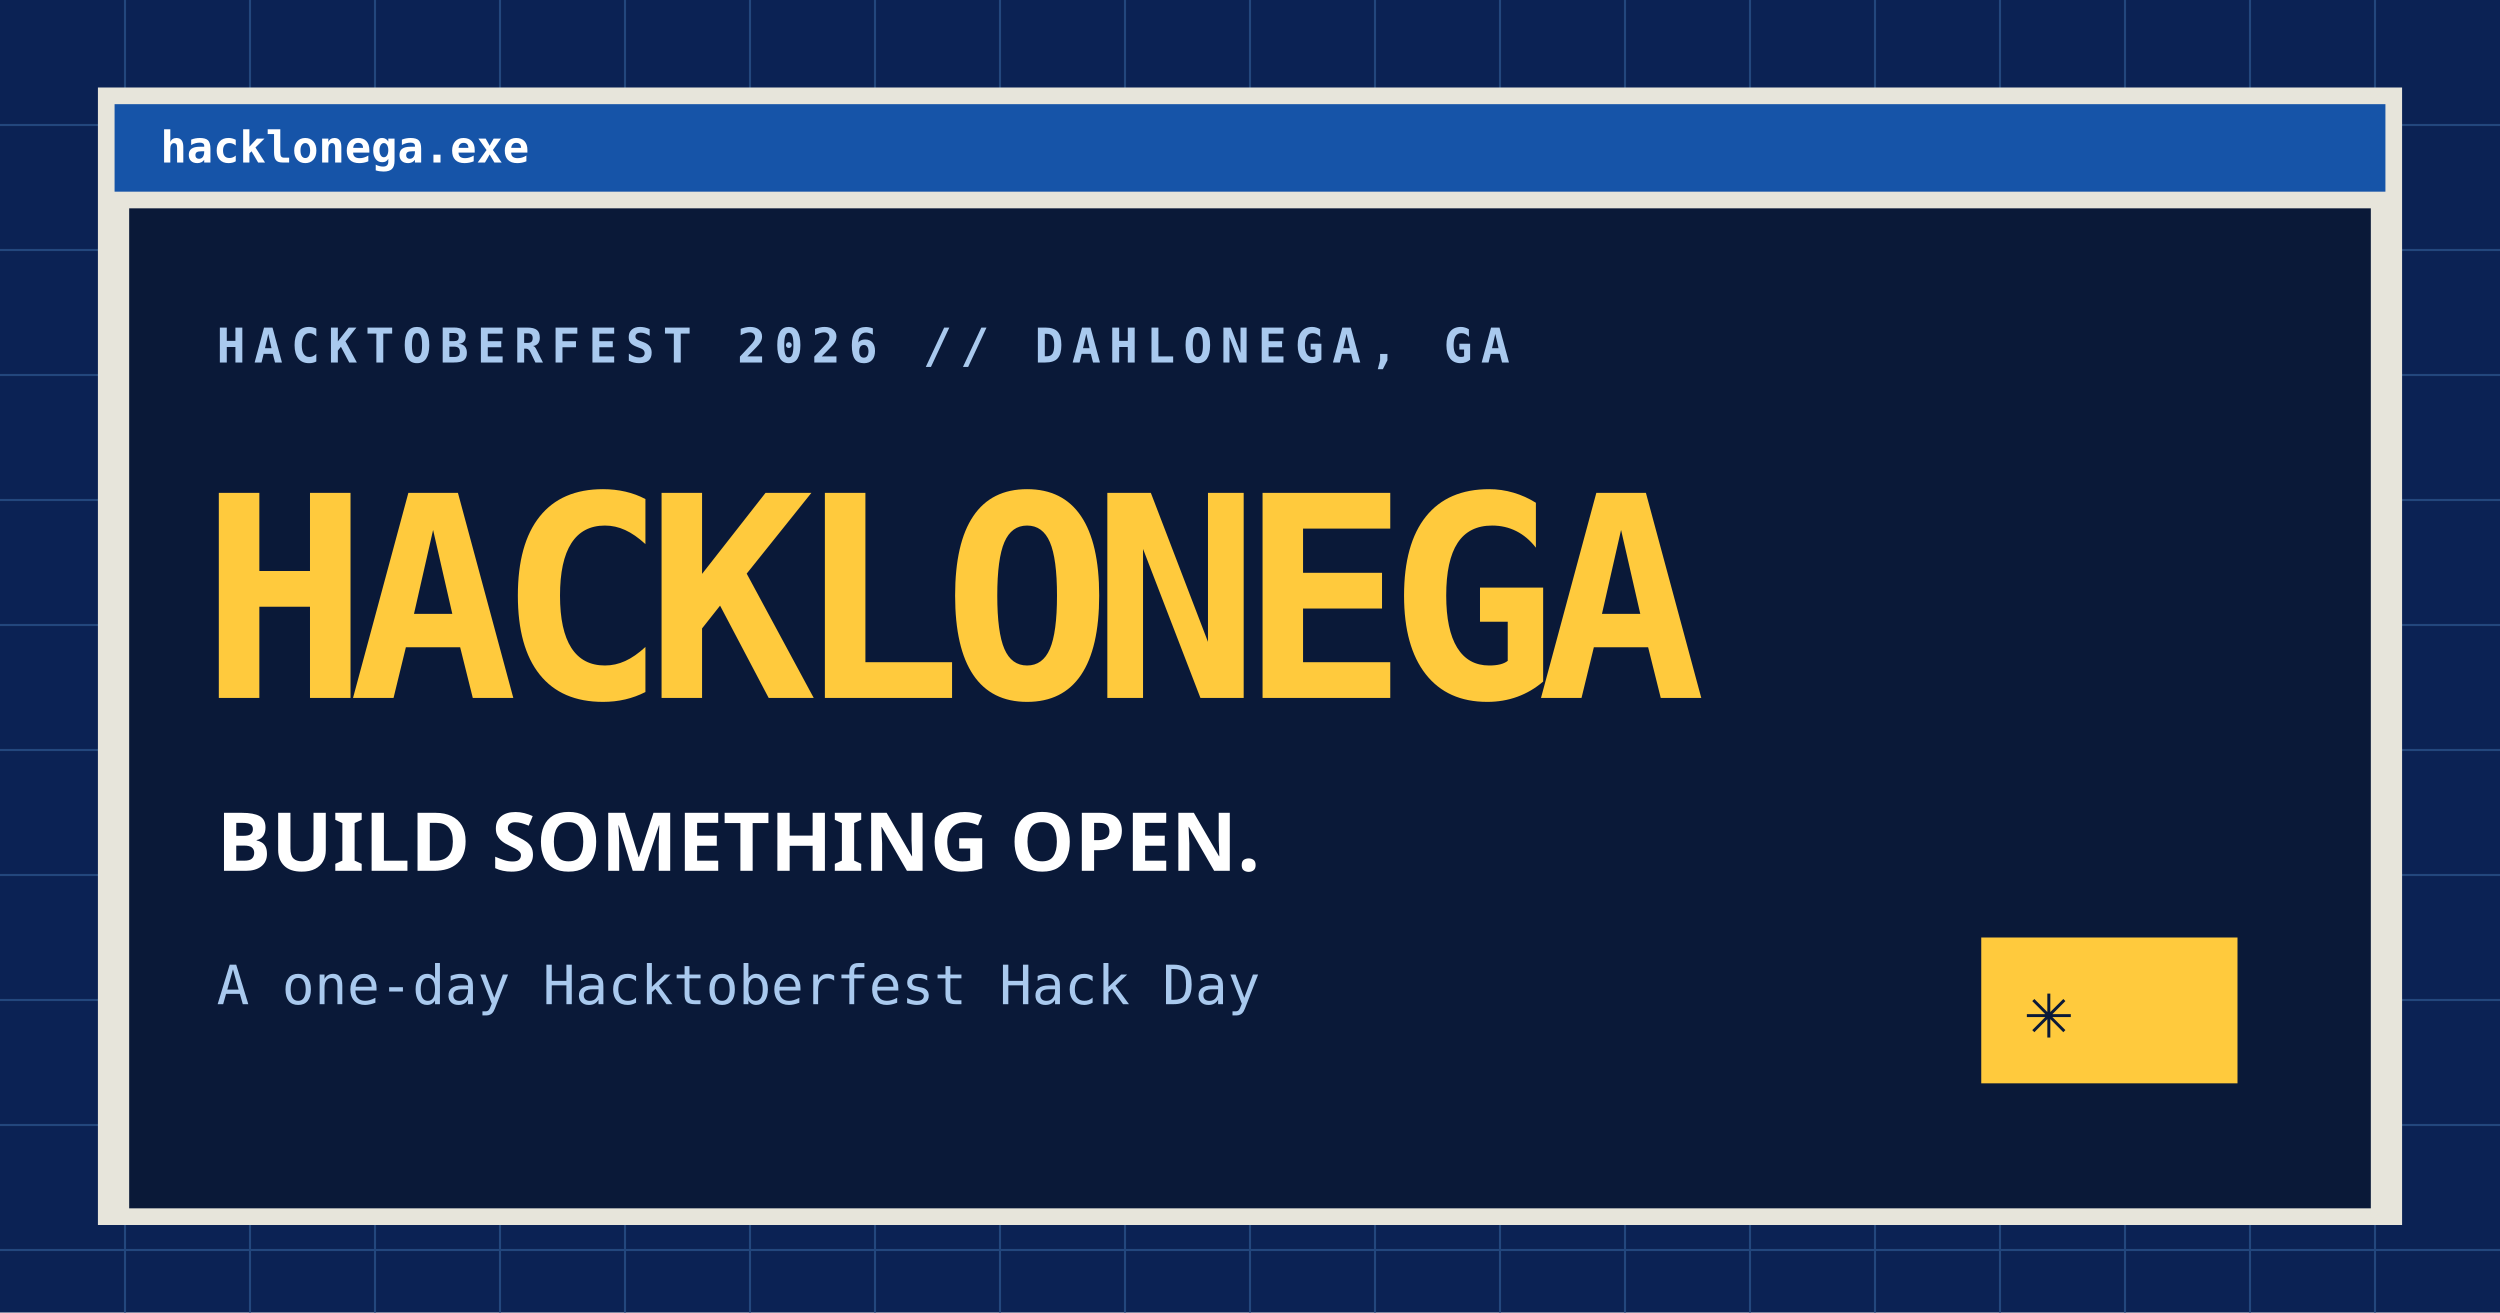
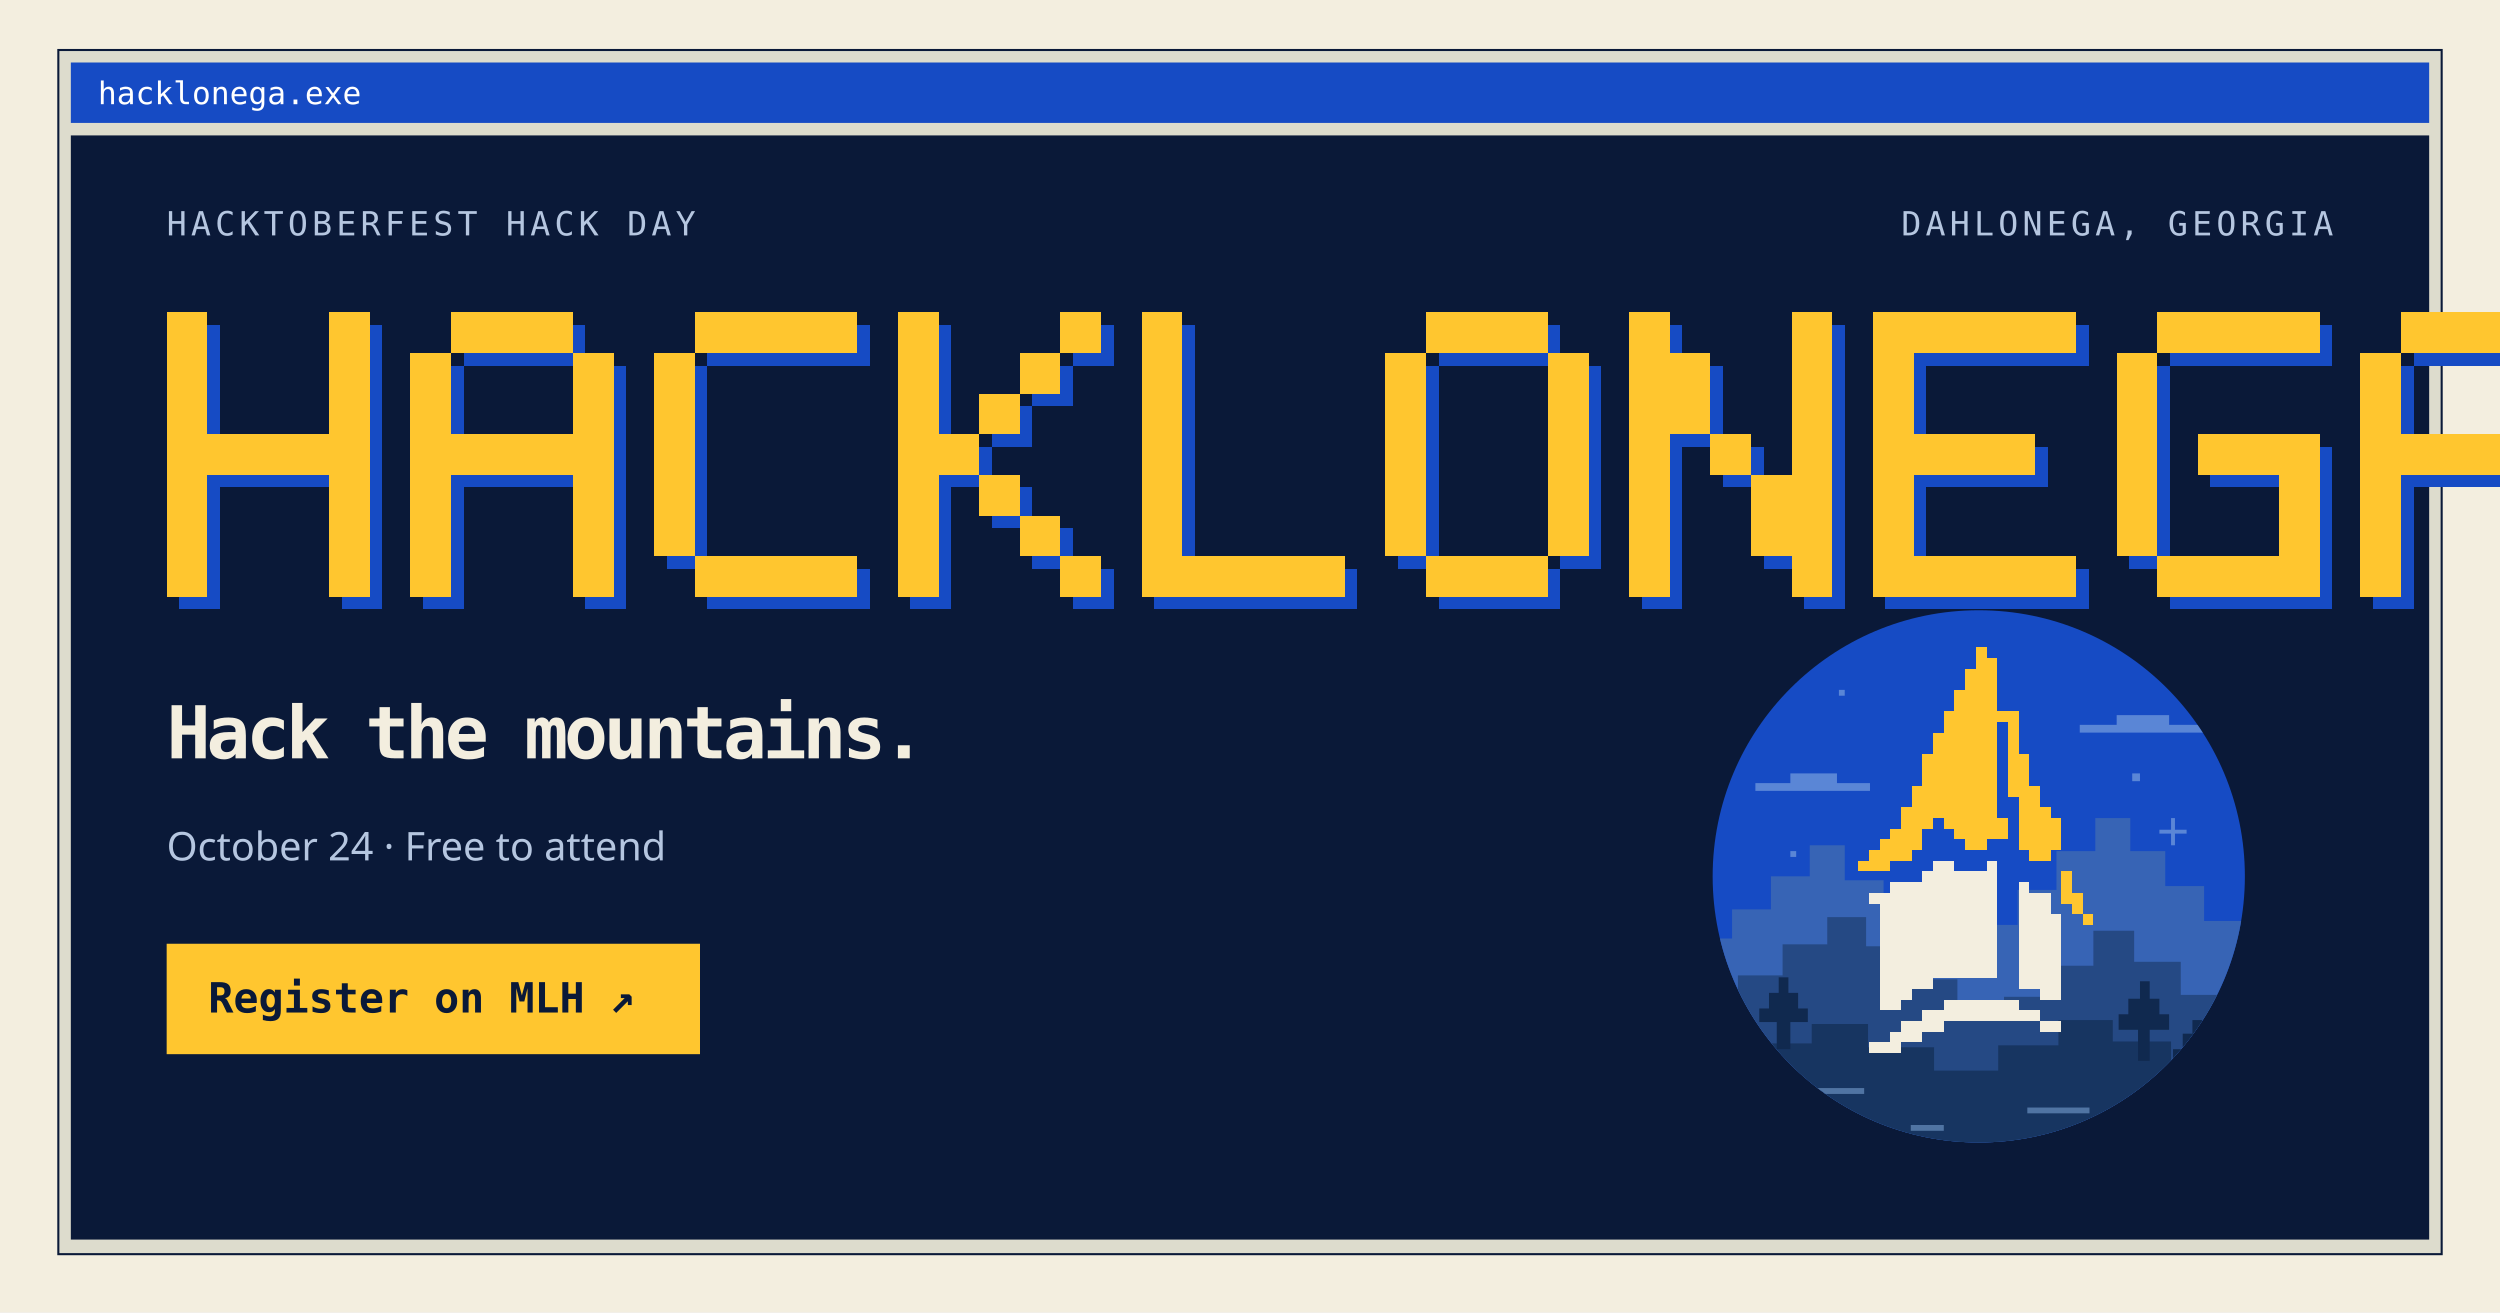
- <svg xmlns="http://www.w3.org/2000/svg" viewBox="0 0 1200 630">
-   <rect width="1200" height="630" fill="#0b2254" />
-   <path stroke="#23477d" stroke-width="1" d="M0 60h1200M0 120h1200M0 180h1200M0 240h1200M0 300h1200M0 360h1200M0 420h1200M0 480h1200M0 540h1200M0 600h1200M60 0v630M120 0v630M180 0v630M240 0v630M300 0v630M360 0v630M420 0v630M480 0v630M540 0v630M600 0v630M660 0v630M720 0v630M780 0v630M840 0v630M900 0v630M960 0v630M1020 0v630M1080 0v630M1140 0v630" />
-   <rect x="47" y="42" width="1106" height="546" fill="#e7e5db" />
-   <rect x="55" y="50" width="1090" height="42" fill="#1654a8" />
-   <text x="77" y="78" font-family="monospace" font-size="21" font-weight="bold" fill="white">hacklonega.exe</text>
-   <rect x="62" y="100" width="1076" height="480" fill="#0a1938" />
-   <text x="104" y="174" font-family="monospace" font-size="23" font-weight="bold" letter-spacing="4" fill="#a9c9ee">HACKTOBERFEST 2026 // DAHLONEGA, GA</text>
-   <text x="96" y="335" font-family="monospace" font-size="135" font-weight="900" letter-spacing="-10" fill="#ffca3d">HACKLONEGA</text>
-   <text x="104" y="418" font-family="sans-serif" font-size="39" font-weight="bold" fill="#fff">BUILD SOMETHING OPEN.</text>
-   <text x="104" y="482" font-family="monospace" font-size="26" fill="#a9c9ee">A one-day Hacktoberfest Hack Day</text>
-   <rect x="951" y="450" width="123" height="70" fill="#ffca3d" />
-   <text x="972" y="498" font-family="monospace" font-size="38" fill="#0a1938">✳</text>
+ <svg xmlns="http://www.w3.org/2000/svg" viewBox="0 0 1200 630" role="img" aria-labelledby="title desc">
+   <rect width="1200" height="630" fill="#f3eedf" />
+   <rect x="28" y="24" width="1144" height="578" fill="#dddccd" stroke="#0a1938" />
+   <rect x="34" y="30" width="1132" height="29" fill="#164bc4" />
+   <text x="47" y="50" fill="#fff" font-family="monospace" font-size="15">hacklonega.exe</text>
+   <rect x="34" y="65" width="1132" height="530" fill="#0a1938" />
+   <g fill="#b5c6e0" font-family="monospace" font-size="16" letter-spacing="2">
+     <text x="80" y="113">HACKTOBERFEST HACK DAY</text>
+     <text x="1120" y="113" text-anchor="end">DAHLONEGA, GEORGIA</text>
+   </g>
+   <g transform="translate(86 156) scale(19.5)" fill="#164bc4" shape-rendering="crispEdges">
+     <rect x="0" y="0" width="1" height="1" />
+     <rect x="4" y="0" width="1" height="1" />
+     <rect x="0" y="1" width="1" height="1" />
+     <rect x="4" y="1" width="1" height="1" />
+     <rect x="0" y="2" width="1" height="1" />
+     <rect x="4" y="2" width="1" height="1" />
+     <rect x="0" y="3" width="1" height="1" />
+     <rect x="1" y="3" width="1" height="1" />
+     <rect x="2" y="3" width="1" height="1" />
+     <rect x="3" y="3" width="1" height="1" />
+     <rect x="4" y="3" width="1" height="1" />
+     <rect x="0" y="4" width="1" height="1" />
+     <rect x="4" y="4" width="1" height="1" />
+     <rect x="0" y="5" width="1" height="1" />
+     <rect x="4" y="5" width="1" height="1" />
+     <rect x="0" y="6" width="1" height="1" />
+     <rect x="4" y="6" width="1" height="1" />
+     <rect x="7" y="0" width="1" height="1" />
+     <rect x="8" y="0" width="1" height="1" />
+     <rect x="9" y="0" width="1" height="1" />
+     <rect x="6" y="1" width="1" height="1" />
+     <rect x="10" y="1" width="1" height="1" />
+     <rect x="6" y="2" width="1" height="1" />
+     <rect x="10" y="2" width="1" height="1" />
+     <rect x="6" y="3" width="1" height="1" />
+     <rect x="7" y="3" width="1" height="1" />
+     <rect x="8" y="3" width="1" height="1" />
+     <rect x="9" y="3" width="1" height="1" />
+     <rect x="10" y="3" width="1" height="1" />
+     <rect x="6" y="4" width="1" height="1" />
+     <rect x="10" y="4" width="1" height="1" />
+     <rect x="6" y="5" width="1" height="1" />
+     <rect x="10" y="5" width="1" height="1" />
+     <rect x="6" y="6" width="1" height="1" />
+     <rect x="10" y="6" width="1" height="1" />
+     <rect x="13" y="0" width="1" height="1" />
+     <rect x="14" y="0" width="1" height="1" />
+     <rect x="15" y="0" width="1" height="1" />
+     <rect x="16" y="0" width="1" height="1" />
+     <rect x="12" y="1" width="1" height="1" />
+     <rect x="12" y="2" width="1" height="1" />
+     <rect x="12" y="3" width="1" height="1" />
+     <rect x="12" y="4" width="1" height="1" />
+     <rect x="12" y="5" width="1" height="1" />
+     <rect x="13" y="6" width="1" height="1" />
+     <rect x="14" y="6" width="1" height="1" />
+     <rect x="15" y="6" width="1" height="1" />
+     <rect x="16" y="6" width="1" height="1" />
+     <rect x="18" y="0" width="1" height="1" />
+     <rect x="22" y="0" width="1" height="1" />
+     <rect x="18" y="1" width="1" height="1" />
+     <rect x="21" y="1" width="1" height="1" />
+     <rect x="18" y="2" width="1" height="1" />
+     <rect x="20" y="2" width="1" height="1" />
+     <rect x="18" y="3" width="1" height="1" />
+     <rect x="19" y="3" width="1" height="1" />
+     <rect x="18" y="4" width="1" height="1" />
+     <rect x="20" y="4" width="1" height="1" />
+     <rect x="18" y="5" width="1" height="1" />
+     <rect x="21" y="5" width="1" height="1" />
+     <rect x="18" y="6" width="1" height="1" />
+     <rect x="22" y="6" width="1" height="1" />
+     <rect x="24" y="0" width="1" height="1" />
+     <rect x="24" y="1" width="1" height="1" />
+     <rect x="24" y="2" width="1" height="1" />
+     <rect x="24" y="3" width="1" height="1" />
+     <rect x="24" y="4" width="1" height="1" />
+     <rect x="24" y="5" width="1" height="1" />
+     <rect x="24" y="6" width="1" height="1" />
+     <rect x="25" y="6" width="1" height="1" />
+     <rect x="26" y="6" width="1" height="1" />
+     <rect x="27" y="6" width="1" height="1" />
+     <rect x="28" y="6" width="1" height="1" />
+     <rect x="31" y="0" width="1" height="1" />
+     <rect x="32" y="0" width="1" height="1" />
+     <rect x="33" y="0" width="1" height="1" />
+     <rect x="30" y="1" width="1" height="1" />
+     <rect x="34" y="1" width="1" height="1" />
+     <rect x="30" y="2" width="1" height="1" />
+     <rect x="34" y="2" width="1" height="1" />
+     <rect x="30" y="3" width="1" height="1" />
+     <rect x="34" y="3" width="1" height="1" />
+     <rect x="30" y="4" width="1" height="1" />
+     <rect x="34" y="4" width="1" height="1" />
+     <rect x="30" y="5" width="1" height="1" />
+     <rect x="34" y="5" width="1" height="1" />
+     <rect x="31" y="6" width="1" height="1" />
+     <rect x="32" y="6" width="1" height="1" />
+     <rect x="33" y="6" width="1" height="1" />
+     <rect x="36" y="0" width="1" height="1" />
+     <rect x="40" y="0" width="1" height="1" />
+     <rect x="36" y="1" width="1" height="1" />
+     <rect x="37" y="1" width="1" height="1" />
+     <rect x="40" y="1" width="1" height="1" />
+     <rect x="36" y="2" width="1" height="1" />
+     <rect x="37" y="2" width="1" height="1" />
+     <rect x="40" y="2" width="1" height="1" />
+     <rect x="36" y="3" width="1" height="1" />
+     <rect x="38" y="3" width="1" height="1" />
+     <rect x="40" y="3" width="1" height="1" />
+     <rect x="36" y="4" width="1" height="1" />
+     <rect x="39" y="4" width="1" height="1" />
+     <rect x="40" y="4" width="1" height="1" />
+     <rect x="36" y="5" width="1" height="1" />
+     <rect x="39" y="5" width="1" height="1" />
+     <rect x="40" y="5" width="1" height="1" />
+     <rect x="36" y="6" width="1" height="1" />
+     <rect x="40" y="6" width="1" height="1" />
+     <rect x="42" y="0" width="1" height="1" />
+     <rect x="43" y="0" width="1" height="1" />
+     <rect x="44" y="0" width="1" height="1" />
+     <rect x="45" y="0" width="1" height="1" />
+     <rect x="46" y="0" width="1" height="1" />
+     <rect x="42" y="1" width="1" height="1" />
+     <rect x="42" y="2" width="1" height="1" />
+     <rect x="42" y="3" width="1" height="1" />
+     <rect x="43" y="3" width="1" height="1" />
+     <rect x="44" y="3" width="1" height="1" />
+     <rect x="45" y="3" width="1" height="1" />
+     <rect x="42" y="4" width="1" height="1" />
+     <rect x="42" y="5" width="1" height="1" />
+     <rect x="42" y="6" width="1" height="1" />
+     <rect x="43" y="6" width="1" height="1" />
+     <rect x="44" y="6" width="1" height="1" />
+     <rect x="45" y="6" width="1" height="1" />
+     <rect x="46" y="6" width="1" height="1" />
+     <rect x="49" y="0" width="1" height="1" />
+     <rect x="50" y="0" width="1" height="1" />
+     <rect x="51" y="0" width="1" height="1" />
+     <rect x="52" y="0" width="1" height="1" />
+     <rect x="48" y="1" width="1" height="1" />
+     <rect x="48" y="2" width="1" height="1" />
+     <rect x="48" y="3" width="1" height="1" />
+     <rect x="50" y="3" width="1" height="1" />
+     <rect x="51" y="3" width="1" height="1" />
+     <rect x="52" y="3" width="1" height="1" />
+     <rect x="48" y="4" width="1" height="1" />
+     <rect x="52" y="4" width="1" height="1" />
+     <rect x="48" y="5" width="1" height="1" />
+     <rect x="52" y="5" width="1" height="1" />
+     <rect x="49" y="6" width="1" height="1" />
+     <rect x="50" y="6" width="1" height="1" />
+     <rect x="51" y="6" width="1" height="1" />
+     <rect x="52" y="6" width="1" height="1" />
+     <rect x="55" y="0" width="1" height="1" />
+     <rect x="56" y="0" width="1" height="1" />
+     <rect x="57" y="0" width="1" height="1" />
+     <rect x="54" y="1" width="1" height="1" />
+     <rect x="58" y="1" width="1" height="1" />
+     <rect x="54" y="2" width="1" height="1" />
+     <rect x="58" y="2" width="1" height="1" />
+     <rect x="54" y="3" width="1" height="1" />
+     <rect x="55" y="3" width="1" height="1" />
+     <rect x="56" y="3" width="1" height="1" />
+     <rect x="57" y="3" width="1" height="1" />
+     <rect x="58" y="3" width="1" height="1" />
+     <rect x="54" y="4" width="1" height="1" />
+     <rect x="58" y="4" width="1" height="1" />
+     <rect x="54" y="5" width="1" height="1" />
+     <rect x="58" y="5" width="1" height="1" />
+     <rect x="54" y="6" width="1" height="1" />
+     <rect x="58" y="6" width="1" height="1" />
+   </g>
+   <g transform="translate(80 150) scale(19.5)" fill="#ffc62f" shape-rendering="crispEdges">
+     <rect x="0" y="0" width="1" height="1" />
+     <rect x="4" y="0" width="1" height="1" />
+     <rect x="0" y="1" width="1" height="1" />
+     <rect x="4" y="1" width="1" height="1" />
+     <rect x="0" y="2" width="1" height="1" />
+     <rect x="4" y="2" width="1" height="1" />
+     <rect x="0" y="3" width="1" height="1" />
+     <rect x="1" y="3" width="1" height="1" />
+     <rect x="2" y="3" width="1" height="1" />
+     <rect x="3" y="3" width="1" height="1" />
+     <rect x="4" y="3" width="1" height="1" />
+     <rect x="0" y="4" width="1" height="1" />
+     <rect x="4" y="4" width="1" height="1" />
+     <rect x="0" y="5" width="1" height="1" />
+     <rect x="4" y="5" width="1" height="1" />
+     <rect x="0" y="6" width="1" height="1" />
+     <rect x="4" y="6" width="1" height="1" />
+     <rect x="7" y="0" width="1" height="1" />
+     <rect x="8" y="0" width="1" height="1" />
+     <rect x="9" y="0" width="1" height="1" />
+     <rect x="6" y="1" width="1" height="1" />
+     <rect x="10" y="1" width="1" height="1" />
+     <rect x="6" y="2" width="1" height="1" />
+     <rect x="10" y="2" width="1" height="1" />
+     <rect x="6" y="3" width="1" height="1" />
+     <rect x="7" y="3" width="1" height="1" />
+     <rect x="8" y="3" width="1" height="1" />
+     <rect x="9" y="3" width="1" height="1" />
+     <rect x="10" y="3" width="1" height="1" />
+     <rect x="6" y="4" width="1" height="1" />
+     <rect x="10" y="4" width="1" height="1" />
+     <rect x="6" y="5" width="1" height="1" />
+     <rect x="10" y="5" width="1" height="1" />
+     <rect x="6" y="6" width="1" height="1" />
+     <rect x="10" y="6" width="1" height="1" />
+     <rect x="13" y="0" width="1" height="1" />
+     <rect x="14" y="0" width="1" height="1" />
+     <rect x="15" y="0" width="1" height="1" />
+     <rect x="16" y="0" width="1" height="1" />
+     <rect x="12" y="1" width="1" height="1" />
+     <rect x="12" y="2" width="1" height="1" />
+     <rect x="12" y="3" width="1" height="1" />
+     <rect x="12" y="4" width="1" height="1" />
+     <rect x="12" y="5" width="1" height="1" />
+     <rect x="13" y="6" width="1" height="1" />
+     <rect x="14" y="6" width="1" height="1" />
+     <rect x="15" y="6" width="1" height="1" />
+     <rect x="16" y="6" width="1" height="1" />
+     <rect x="18" y="0" width="1" height="1" />
+     <rect x="22" y="0" width="1" height="1" />
+     <rect x="18" y="1" width="1" height="1" />
+     <rect x="21" y="1" width="1" height="1" />
+     <rect x="18" y="2" width="1" height="1" />
+     <rect x="20" y="2" width="1" height="1" />
+     <rect x="18" y="3" width="1" height="1" />
+     <rect x="19" y="3" width="1" height="1" />
+     <rect x="18" y="4" width="1" height="1" />
+     <rect x="20" y="4" width="1" height="1" />
+     <rect x="18" y="5" width="1" height="1" />
+     <rect x="21" y="5" width="1" height="1" />
+     <rect x="18" y="6" width="1" height="1" />
+     <rect x="22" y="6" width="1" height="1" />
+     <rect x="24" y="0" width="1" height="1" />
+     <rect x="24" y="1" width="1" height="1" />
+     <rect x="24" y="2" width="1" height="1" />
+     <rect x="24" y="3" width="1" height="1" />
+     <rect x="24" y="4" width="1" height="1" />
+     <rect x="24" y="5" width="1" height="1" />
+     <rect x="24" y="6" width="1" height="1" />
+     <rect x="25" y="6" width="1" height="1" />
+     <rect x="26" y="6" width="1" height="1" />
+     <rect x="27" y="6" width="1" height="1" />
+     <rect x="28" y="6" width="1" height="1" />
+     <rect x="31" y="0" width="1" height="1" />
+     <rect x="32" y="0" width="1" height="1" />
+     <rect x="33" y="0" width="1" height="1" />
+     <rect x="30" y="1" width="1" height="1" />
+     <rect x="34" y="1" width="1" height="1" />
+     <rect x="30" y="2" width="1" height="1" />
+     <rect x="34" y="2" width="1" height="1" />
+     <rect x="30" y="3" width="1" height="1" />
+     <rect x="34" y="3" width="1" height="1" />
+     <rect x="30" y="4" width="1" height="1" />
+     <rect x="34" y="4" width="1" height="1" />
+     <rect x="30" y="5" width="1" height="1" />
+     <rect x="34" y="5" width="1" height="1" />
+     <rect x="31" y="6" width="1" height="1" />
+     <rect x="32" y="6" width="1" height="1" />
+     <rect x="33" y="6" width="1" height="1" />
+     <rect x="36" y="0" width="1" height="1" />
+     <rect x="40" y="0" width="1" height="1" />
+     <rect x="36" y="1" width="1" height="1" />
+     <rect x="37" y="1" width="1" height="1" />
+     <rect x="40" y="1" width="1" height="1" />
+     <rect x="36" y="2" width="1" height="1" />
+     <rect x="37" y="2" width="1" height="1" />
+     <rect x="40" y="2" width="1" height="1" />
+     <rect x="36" y="3" width="1" height="1" />
+     <rect x="38" y="3" width="1" height="1" />
+     <rect x="40" y="3" width="1" height="1" />
+     <rect x="36" y="4" width="1" height="1" />
+     <rect x="39" y="4" width="1" height="1" />
+     <rect x="40" y="4" width="1" height="1" />
+     <rect x="36" y="5" width="1" height="1" />
+     <rect x="39" y="5" width="1" height="1" />
+     <rect x="40" y="5" width="1" height="1" />
+     <rect x="36" y="6" width="1" height="1" />
+     <rect x="40" y="6" width="1" height="1" />
+     <rect x="42" y="0" width="1" height="1" />
+     <rect x="43" y="0" width="1" height="1" />
+     <rect x="44" y="0" width="1" height="1" />
+     <rect x="45" y="0" width="1" height="1" />
+     <rect x="46" y="0" width="1" height="1" />
+     <rect x="42" y="1" width="1" height="1" />
+     <rect x="42" y="2" width="1" height="1" />
+     <rect x="42" y="3" width="1" height="1" />
+     <rect x="43" y="3" width="1" height="1" />
+     <rect x="44" y="3" width="1" height="1" />
+     <rect x="45" y="3" width="1" height="1" />
+     <rect x="42" y="4" width="1" height="1" />
+     <rect x="42" y="5" width="1" height="1" />
+     <rect x="42" y="6" width="1" height="1" />
+     <rect x="43" y="6" width="1" height="1" />
+     <rect x="44" y="6" width="1" height="1" />
+     <rect x="45" y="6" width="1" height="1" />
+     <rect x="46" y="6" width="1" height="1" />
+     <rect x="49" y="0" width="1" height="1" />
+     <rect x="50" y="0" width="1" height="1" />
+     <rect x="51" y="0" width="1" height="1" />
+     <rect x="52" y="0" width="1" height="1" />
+     <rect x="48" y="1" width="1" height="1" />
+     <rect x="48" y="2" width="1" height="1" />
+     <rect x="48" y="3" width="1" height="1" />
+     <rect x="50" y="3" width="1" height="1" />
+     <rect x="51" y="3" width="1" height="1" />
+     <rect x="52" y="3" width="1" height="1" />
+     <rect x="48" y="4" width="1" height="1" />
+     <rect x="52" y="4" width="1" height="1" />
+     <rect x="48" y="5" width="1" height="1" />
+     <rect x="52" y="5" width="1" height="1" />
+     <rect x="49" y="6" width="1" height="1" />
+     <rect x="50" y="6" width="1" height="1" />
+     <rect x="51" y="6" width="1" height="1" />
+     <rect x="52" y="6" width="1" height="1" />
+     <rect x="55" y="0" width="1" height="1" />
+     <rect x="56" y="0" width="1" height="1" />
+     <rect x="57" y="0" width="1" height="1" />
+     <rect x="54" y="1" width="1" height="1" />
+     <rect x="58" y="1" width="1" height="1" />
+     <rect x="54" y="2" width="1" height="1" />
+     <rect x="58" y="2" width="1" height="1" />
+     <rect x="54" y="3" width="1" height="1" />
+     <rect x="55" y="3" width="1" height="1" />
+     <rect x="56" y="3" width="1" height="1" />
+     <rect x="57" y="3" width="1" height="1" />
+     <rect x="58" y="3" width="1" height="1" />
+     <rect x="54" y="4" width="1" height="1" />
+     <rect x="58" y="4" width="1" height="1" />
+     <rect x="54" y="5" width="1" height="1" />
+     <rect x="58" y="5" width="1" height="1" />
+     <rect x="54" y="6" width="1" height="1" />
+     <rect x="58" y="6" width="1" height="1" />
+   </g>
+   <g fill="#f3eedf" font-family="monospace" font-weight="bold" font-size="35" letter-spacing="-2">
+     <text x="80" y="364">Hack the mountains.</text>
+   </g>
+   <text x="80" y="413" fill="#b5c6e0" font-family="sans-serif" font-size="19">October 24 · Free to attend</text>
+   <rect x="80" y="453" width="256" height="53" fill="#ffc62f" />
+   <text x="100" y="486" fill="#0a1938" font-family="monospace" font-size="20" font-weight="bold">Register on MLH ↗</text>
+   <svg x="637" y="278" width="510" height="317" viewBox="0 0 520 340">
+     <defs>
+       <clipPath id="dahlonega-circle">
+         <circle cx="322" cy="153" r="137" />
+       </clipPath>
+     </defs>
+     <g clip-path="url(#dahlonega-circle)">
+       <circle cx="322" cy="153" r="137" fill="#164bc4" />
+       <g fill="#92b6e6" opacity=".55">
+         <path d="M207 105h18v-5h24v5h17v4h-59zm167-30h19v-5h27v5h22v4h-68z" />
+         <path d="M250 57h3v3h-3zm151 43h4v4h-4zm-176 40h3v3h-3z" />
+         <path d="M415 129h14v2h-14zm6-6h2v14h-2z" />
+       </g>
+       <path d="M175 210v-25h20v-15h20v-17h20v-16h18v18h20v18h20v17h25v-12h24v-18h20v-20h20v-17h18v17h18v18h20v18h25v20h22v115H175Z" fill="#3764b5" />
+       <path d="M175 238v-20h23v-14h23v-16h23v-14h20v15h23v17h24v19h24v-10h22v-16h24v-18h21v16h24v17h23v18h29v69H175Z" fill="#254984" />
+       <path d="M175 270v-19h30v-12h31v-10h29v12h34v12h33v-13h31v-13h28v11h30v13h29v10h23v40H175Z" fill="#173561" />
+       <g fill="#10294f">
+         <path d="M219 205h5v8h5v8h5v7h-9v14h-7v-14h-9v-7h5v-8h5zm-21 21h5v7h5v7h4v7h-8v13h-7v-13h-8v-7h4v-7h5z" />
+         <path d="M405 207h5v9h5v8h5v8h-10v16h-6v-16h-10v-8h5v-8h6zm27 20h5v7h5v8h5v7h-10v16h-6v-16h-9v-7h5v-8h5z" />
+       </g>
+       <path d="M238 262h25v3h-25zm109 10h32v3h-32zm-60 9h17v3h-17z" fill="#5074a3" />
+       <g transform="translate(216 35) scale(5.5)" shape-rendering="crispEdges">
+         <rect x="19" y="0" width="1" height="1" fill="#ffc62f" />
+         <rect x="19" y="1" width="1" height="1" fill="#ffc62f" />
+         <rect x="20" y="1" width="1" height="1" fill="#ffc62f" />
+         <rect x="18" y="2" width="1" height="1" fill="#ffc62f" />
+         <rect x="19" y="2" width="1" height="1" fill="#ffc62f" />
+         <rect x="20" y="2" width="1" height="1" fill="#ffc62f" />
+         <rect x="18" y="3" width="1" height="1" fill="#ffc62f" />
+         <rect x="19" y="3" width="1" height="1" fill="#ffc62f" />
+         <rect x="20" y="3" width="1" height="1" fill="#ffc62f" />
+         <rect x="17" y="4" width="1" height="1" fill="#ffc62f" />
+         <rect x="18" y="4" width="1" height="1" fill="#ffc62f" />
+         <rect x="19" y="4" width="1" height="1" fill="#ffc62f" />
+         <rect x="20" y="4" width="1" height="1" fill="#ffc62f" />
+         <rect x="17" y="5" width="1" height="1" fill="#ffc62f" />
+         <rect x="18" y="5" width="1" height="1" fill="#ffc62f" />
+         <rect x="19" y="5" width="1" height="1" fill="#ffc62f" />
+         <rect x="20" y="5" width="1" height="1" fill="#ffc62f" />
+         <rect x="16" y="6" width="1" height="1" fill="#ffc62f" />
+         <rect x="17" y="6" width="1" height="1" fill="#ffc62f" />
+         <rect x="18" y="6" width="1" height="1" fill="#ffc62f" />
+         <rect x="19" y="6" width="1" height="1" fill="#ffc62f" />
+         <rect x="20" y="6" width="1" height="1" fill="#ffc62f" />
+         <rect x="21" y="6" width="1" height="1" fill="#ffc62f" />
+         <rect x="22" y="6" width="1" height="1" fill="#ffc62f" />
+         <rect x="16" y="7" width="1" height="1" fill="#ffc62f" />
+         <rect x="17" y="7" width="1" height="1" fill="#ffc62f" />
+         <rect x="18" y="7" width="1" height="1" fill="#ffc62f" />
+         <rect x="19" y="7" width="1" height="1" fill="#ffc62f" />
+         <rect x="20" y="7" width="1" height="1" fill="#ffc62f" />
+         <rect x="22" y="7" width="1" height="1" fill="#ffc62f" />
+         <rect x="15" y="8" width="1" height="1" fill="#ffc62f" />
+         <rect x="16" y="8" width="1" height="1" fill="#ffc62f" />
+         <rect x="17" y="8" width="1" height="1" fill="#ffc62f" />
+         <rect x="18" y="8" width="1" height="1" fill="#ffc62f" />
+         <rect x="19" y="8" width="1" height="1" fill="#ffc62f" />
+         <rect x="20" y="8" width="1" height="1" fill="#ffc62f" />
+         <rect x="22" y="8" width="1" height="1" fill="#ffc62f" />
+         <rect x="15" y="9" width="1" height="1" fill="#ffc62f" />
+         <rect x="16" y="9" width="1" height="1" fill="#ffc62f" />
+         <rect x="17" y="9" width="1" height="1" fill="#ffc62f" />
+         <rect x="18" y="9" width="1" height="1" fill="#ffc62f" />
+         <rect x="19" y="9" width="1" height="1" fill="#ffc62f" />
+         <rect x="20" y="9" width="1" height="1" fill="#ffc62f" />
+         <rect x="22" y="9" width="1" height="1" fill="#ffc62f" />
+         <rect x="14" y="10" width="1" height="1" fill="#ffc62f" />
+         <rect x="15" y="10" width="1" height="1" fill="#ffc62f" />
+         <rect x="16" y="10" width="1" height="1" fill="#ffc62f" />
+         <rect x="17" y="10" width="1" height="1" fill="#ffc62f" />
+         <rect x="18" y="10" width="1" height="1" fill="#ffc62f" />
+         <rect x="19" y="10" width="1" height="1" fill="#ffc62f" />
+         <rect x="20" y="10" width="1" height="1" fill="#ffc62f" />
+         <rect x="22" y="10" width="1" height="1" fill="#ffc62f" />
+         <rect x="23" y="10" width="1" height="1" fill="#ffc62f" />
+         <rect x="14" y="11" width="1" height="1" fill="#ffc62f" />
+         <rect x="15" y="11" width="1" height="1" fill="#ffc62f" />
+         <rect x="16" y="11" width="1" height="1" fill="#ffc62f" />
+         <rect x="17" y="11" width="1" height="1" fill="#ffc62f" />
+         <rect x="18" y="11" width="1" height="1" fill="#ffc62f" />
+         <rect x="19" y="11" width="1" height="1" fill="#ffc62f" />
+         <rect x="20" y="11" width="1" height="1" fill="#ffc62f" />
+         <rect x="22" y="11" width="1" height="1" fill="#ffc62f" />
+         <rect x="23" y="11" width="1" height="1" fill="#ffc62f" />
+         <rect x="14" y="12" width="1" height="1" fill="#ffc62f" />
+         <rect x="15" y="12" width="1" height="1" fill="#ffc62f" />
+         <rect x="16" y="12" width="1" height="1" fill="#ffc62f" />
+         <rect x="17" y="12" width="1" height="1" fill="#ffc62f" />
+         <rect x="18" y="12" width="1" height="1" fill="#ffc62f" />
+         <rect x="19" y="12" width="1" height="1" fill="#ffc62f" />
+         <rect x="20" y="12" width="1" height="1" fill="#ffc62f" />
+         <rect x="22" y="12" width="1" height="1" fill="#ffc62f" />
+         <rect x="23" y="12" width="1" height="1" fill="#ffc62f" />
+         <rect x="13" y="13" width="1" height="1" fill="#ffc62f" />
+         <rect x="14" y="13" width="1" height="1" fill="#ffc62f" />
+         <rect x="15" y="13" width="1" height="1" fill="#ffc62f" />
+         <rect x="16" y="13" width="1" height="1" fill="#ffc62f" />
+         <rect x="17" y="13" width="1" height="1" fill="#ffc62f" />
+         <rect x="18" y="13" width="1" height="1" fill="#ffc62f" />
+         <rect x="19" y="13" width="1" height="1" fill="#ffc62f" />
+         <rect x="20" y="13" width="1" height="1" fill="#ffc62f" />
+         <rect x="22" y="13" width="1" height="1" fill="#ffc62f" />
+         <rect x="23" y="13" width="1" height="1" fill="#ffc62f" />
+         <rect x="24" y="13" width="1" height="1" fill="#ffc62f" />
+         <rect x="13" y="14" width="1" height="1" fill="#ffc62f" />
+         <rect x="14" y="14" width="1" height="1" fill="#ffc62f" />
+         <rect x="15" y="14" width="1" height="1" fill="#ffc62f" />
+         <rect x="16" y="14" width="1" height="1" fill="#ffc62f" />
+         <rect x="17" y="14" width="1" height="1" fill="#ffc62f" />
+         <rect x="18" y="14" width="1" height="1" fill="#ffc62f" />
+         <rect x="19" y="14" width="1" height="1" fill="#ffc62f" />
+         <rect x="20" y="14" width="1" height="1" fill="#ffc62f" />
+         <rect x="23" y="14" width="1" height="1" fill="#ffc62f" />
+         <rect x="24" y="14" width="1" height="1" fill="#ffc62f" />
+         <rect x="12" y="15" width="1" height="1" fill="#ffc62f" />
+         <rect x="13" y="15" width="1" height="1" fill="#ffc62f" />
+         <rect x="14" y="15" width="1" height="1" fill="#ffc62f" />
+         <rect x="15" y="15" width="1" height="1" fill="#ffc62f" />
+         <rect x="16" y="15" width="1" height="1" fill="#ffc62f" />
+         <rect x="17" y="15" width="1" height="1" fill="#ffc62f" />
+         <rect x="18" y="15" width="1" height="1" fill="#ffc62f" />
+         <rect x="19" y="15" width="1" height="1" fill="#ffc62f" />
+         <rect x="20" y="15" width="1" height="1" fill="#ffc62f" />
+         <rect x="23" y="15" width="1" height="1" fill="#ffc62f" />
+         <rect x="24" y="15" width="1" height="1" fill="#ffc62f" />
+         <rect x="25" y="15" width="1" height="1" fill="#ffc62f" />
+         <rect x="12" y="16" width="1" height="1" fill="#ffc62f" />
+         <rect x="13" y="16" width="1" height="1" fill="#ffc62f" />
+         <rect x="14" y="16" width="1" height="1" fill="#ffc62f" />
+         <rect x="16" y="16" width="1" height="1" fill="#ffc62f" />
+         <rect x="17" y="16" width="1" height="1" fill="#ffc62f" />
+         <rect x="18" y="16" width="1" height="1" fill="#ffc62f" />
+         <rect x="19" y="16" width="1" height="1" fill="#ffc62f" />
+         <rect x="20" y="16" width="1" height="1" fill="#ffc62f" />
+         <rect x="21" y="16" width="1" height="1" fill="#ffc62f" />
+         <rect x="23" y="16" width="1" height="1" fill="#ffc62f" />
+         <rect x="24" y="16" width="1" height="1" fill="#ffc62f" />
+         <rect x="25" y="16" width="1" height="1" fill="#ffc62f" />
+         <rect x="26" y="16" width="1" height="1" fill="#ffc62f" />
+         <rect x="11" y="17" width="1" height="1" fill="#ffc62f" />
+         <rect x="12" y="17" width="1" height="1" fill="#ffc62f" />
+         <rect x="13" y="17" width="1" height="1" fill="#ffc62f" />
+         <rect x="17" y="17" width="1" height="1" fill="#ffc62f" />
+         <rect x="18" y="17" width="1" height="1" fill="#ffc62f" />
+         <rect x="19" y="17" width="1" height="1" fill="#ffc62f" />
+         <rect x="20" y="17" width="1" height="1" fill="#ffc62f" />
+         <rect x="21" y="17" width="1" height="1" fill="#ffc62f" />
+         <rect x="23" y="17" width="1" height="1" fill="#ffc62f" />
+         <rect x="24" y="17" width="1" height="1" fill="#ffc62f" />
+         <rect x="25" y="17" width="1" height="1" fill="#ffc62f" />
+         <rect x="26" y="17" width="1" height="1" fill="#ffc62f" />
+         <rect x="10" y="18" width="1" height="1" fill="#ffc62f" />
+         <rect x="11" y="18" width="1" height="1" fill="#ffc62f" />
+         <rect x="12" y="18" width="1" height="1" fill="#ffc62f" />
+         <rect x="13" y="18" width="1" height="1" fill="#ffc62f" />
+         <rect x="18" y="18" width="1" height="1" fill="#ffc62f" />
+         <rect x="19" y="18" width="1" height="1" fill="#ffc62f" />
+         <rect x="23" y="18" width="1" height="1" fill="#ffc62f" />
+         <rect x="24" y="18" width="1" height="1" fill="#ffc62f" />
+         <rect x="25" y="18" width="1" height="1" fill="#ffc62f" />
+         <rect x="26" y="18" width="1" height="1" fill="#ffc62f" />
+         <rect x="9" y="19" width="1" height="1" fill="#ffc62f" />
+         <rect x="10" y="19" width="1" height="1" fill="#ffc62f" />
+         <rect x="11" y="19" width="1" height="1" fill="#ffc62f" />
+         <rect x="12" y="19" width="1" height="1" fill="#ffc62f" />
+         <rect x="24" y="19" width="1" height="1" fill="#ffc62f" />
+         <rect x="25" y="19" width="1" height="1" fill="#ffc62f" />
+         <rect x="8" y="20" width="1" height="1" fill="#ffc62f" />
+         <rect x="9" y="20" width="1" height="1" fill="#ffc62f" />
+         <rect x="10" y="20" width="1" height="1" fill="#ffc62f" />
+         <rect x="15" y="20" width="1" height="1" fill="#f3eedf" />
+         <rect x="16" y="20" width="1" height="1" fill="#f3eedf" />
+         <rect x="20" y="20" width="1" height="1" fill="#f3eedf" />
+         <rect x="14" y="21" width="1" height="1" fill="#f3eedf" />
+         <rect x="15" y="21" width="1" height="1" fill="#f3eedf" />
+         <rect x="16" y="21" width="1" height="1" fill="#f3eedf" />
+         <rect x="17" y="21" width="1" height="1" fill="#f3eedf" />
+         <rect x="18" y="21" width="1" height="1" fill="#f3eedf" />
+         <rect x="19" y="21" width="1" height="1" fill="#f3eedf" />
+         <rect x="20" y="21" width="1" height="1" fill="#f3eedf" />
+         <rect x="27" y="21" width="1" height="1" fill="#ffc62f" />
+         <rect x="11" y="22" width="1" height="1" fill="#f3eedf" />
+         <rect x="12" y="22" width="1" height="1" fill="#f3eedf" />
+         <rect x="13" y="22" width="1" height="1" fill="#f3eedf" />
+         <rect x="14" y="22" width="1" height="1" fill="#f3eedf" />
+         <rect x="15" y="22" width="1" height="1" fill="#f3eedf" />
+         <rect x="16" y="22" width="1" height="1" fill="#f3eedf" />
+         <rect x="17" y="22" width="1" height="1" fill="#f3eedf" />
+         <rect x="18" y="22" width="1" height="1" fill="#f3eedf" />
+         <rect x="19" y="22" width="1" height="1" fill="#f3eedf" />
+         <rect x="20" y="22" width="1" height="1" fill="#f3eedf" />
+         <rect x="23" y="22" width="1" height="1" fill="#f3eedf" />
+         <rect x="27" y="22" width="1" height="1" fill="#ffc62f" />
+         <rect x="9" y="23" width="1" height="1" fill="#f3eedf" />
+         <rect x="10" y="23" width="1" height="1" fill="#f3eedf" />
+         <rect x="11" y="23" width="1" height="1" fill="#f3eedf" />
+         <rect x="12" y="23" width="1" height="1" fill="#f3eedf" />
+         <rect x="13" y="23" width="1" height="1" fill="#f3eedf" />
+         <rect x="14" y="23" width="1" height="1" fill="#f3eedf" />
+         <rect x="15" y="23" width="1" height="1" fill="#f3eedf" />
+         <rect x="16" y="23" width="1" height="1" fill="#f3eedf" />
+         <rect x="17" y="23" width="1" height="1" fill="#f3eedf" />
+         <rect x="18" y="23" width="1" height="1" fill="#f3eedf" />
+         <rect x="19" y="23" width="1" height="1" fill="#f3eedf" />
+         <rect x="20" y="23" width="1" height="1" fill="#f3eedf" />
+         <rect x="23" y="23" width="1" height="1" fill="#f3eedf" />
+         <rect x="24" y="23" width="1" height="1" fill="#f3eedf" />
+         <rect x="25" y="23" width="1" height="1" fill="#f3eedf" />
+         <rect x="27" y="23" width="1" height="1" fill="#ffc62f" />
+         <rect x="28" y="23" width="1" height="1" fill="#ffc62f" />
+         <rect x="10" y="24" width="1" height="1" fill="#f3eedf" />
+         <rect x="11" y="24" width="1" height="1" fill="#f3eedf" />
+         <rect x="12" y="24" width="1" height="1" fill="#f3eedf" />
+         <rect x="13" y="24" width="1" height="1" fill="#f3eedf" />
+         <rect x="14" y="24" width="1" height="1" fill="#f3eedf" />
+         <rect x="15" y="24" width="1" height="1" fill="#f3eedf" />
+         <rect x="16" y="24" width="1" height="1" fill="#f3eedf" />
+         <rect x="17" y="24" width="1" height="1" fill="#f3eedf" />
+         <rect x="18" y="24" width="1" height="1" fill="#f3eedf" />
+         <rect x="19" y="24" width="1" height="1" fill="#f3eedf" />
+         <rect x="20" y="24" width="1" height="1" fill="#f3eedf" />
+         <rect x="23" y="24" width="1" height="1" fill="#f3eedf" />
+         <rect x="24" y="24" width="1" height="1" fill="#f3eedf" />
+         <rect x="25" y="24" width="1" height="1" fill="#f3eedf" />
+         <rect x="28" y="24" width="1" height="1" fill="#ffc62f" />
+         <rect x="10" y="25" width="1" height="1" fill="#f3eedf" />
+         <rect x="11" y="25" width="1" height="1" fill="#f3eedf" />
+         <rect x="12" y="25" width="1" height="1" fill="#f3eedf" />
+         <rect x="13" y="25" width="1" height="1" fill="#f3eedf" />
+         <rect x="14" y="25" width="1" height="1" fill="#f3eedf" />
+         <rect x="15" y="25" width="1" height="1" fill="#f3eedf" />
+         <rect x="16" y="25" width="1" height="1" fill="#f3eedf" />
+         <rect x="17" y="25" width="1" height="1" fill="#f3eedf" />
+         <rect x="18" y="25" width="1" height="1" fill="#f3eedf" />
+         <rect x="19" y="25" width="1" height="1" fill="#f3eedf" />
+         <rect x="20" y="25" width="1" height="1" fill="#f3eedf" />
+         <rect x="23" y="25" width="1" height="1" fill="#f3eedf" />
+         <rect x="24" y="25" width="1" height="1" fill="#f3eedf" />
+         <rect x="25" y="25" width="1" height="1" fill="#f3eedf" />
+         <rect x="26" y="25" width="1" height="1" fill="#f3eedf" />
+         <rect x="29" y="25" width="1" height="1" fill="#ffc62f" />
+         <rect x="10" y="26" width="1" height="1" fill="#f3eedf" />
+         <rect x="11" y="26" width="1" height="1" fill="#f3eedf" />
+         <rect x="12" y="26" width="1" height="1" fill="#f3eedf" />
+         <rect x="13" y="26" width="1" height="1" fill="#f3eedf" />
+         <rect x="14" y="26" width="1" height="1" fill="#f3eedf" />
+         <rect x="15" y="26" width="1" height="1" fill="#f3eedf" />
+         <rect x="16" y="26" width="1" height="1" fill="#f3eedf" />
+         <rect x="17" y="26" width="1" height="1" fill="#f3eedf" />
+         <rect x="18" y="26" width="1" height="1" fill="#f3eedf" />
+         <rect x="19" y="26" width="1" height="1" fill="#f3eedf" />
+         <rect x="20" y="26" width="1" height="1" fill="#f3eedf" />
+         <rect x="23" y="26" width="1" height="1" fill="#f3eedf" />
+         <rect x="24" y="26" width="1" height="1" fill="#f3eedf" />
+         <rect x="25" y="26" width="1" height="1" fill="#f3eedf" />
+         <rect x="26" y="26" width="1" height="1" fill="#f3eedf" />
+         <rect x="10" y="27" width="1" height="1" fill="#f3eedf" />
+         <rect x="11" y="27" width="1" height="1" fill="#f3eedf" />
+         <rect x="12" y="27" width="1" height="1" fill="#f3eedf" />
+         <rect x="13" y="27" width="1" height="1" fill="#f3eedf" />
+         <rect x="14" y="27" width="1" height="1" fill="#f3eedf" />
+         <rect x="15" y="27" width="1" height="1" fill="#f3eedf" />
+         <rect x="16" y="27" width="1" height="1" fill="#f3eedf" />
+         <rect x="17" y="27" width="1" height="1" fill="#f3eedf" />
+         <rect x="18" y="27" width="1" height="1" fill="#f3eedf" />
+         <rect x="19" y="27" width="1" height="1" fill="#f3eedf" />
+         <rect x="20" y="27" width="1" height="1" fill="#f3eedf" />
+         <rect x="23" y="27" width="1" height="1" fill="#f3eedf" />
+         <rect x="24" y="27" width="1" height="1" fill="#f3eedf" />
+         <rect x="25" y="27" width="1" height="1" fill="#f3eedf" />
+         <rect x="26" y="27" width="1" height="1" fill="#f3eedf" />
+         <rect x="10" y="28" width="1" height="1" fill="#f3eedf" />
+         <rect x="11" y="28" width="1" height="1" fill="#f3eedf" />
+         <rect x="12" y="28" width="1" height="1" fill="#f3eedf" />
+         <rect x="13" y="28" width="1" height="1" fill="#f3eedf" />
+         <rect x="14" y="28" width="1" height="1" fill="#f3eedf" />
+         <rect x="15" y="28" width="1" height="1" fill="#f3eedf" />
+         <rect x="16" y="28" width="1" height="1" fill="#f3eedf" />
+         <rect x="17" y="28" width="1" height="1" fill="#f3eedf" />
+         <rect x="18" y="28" width="1" height="1" fill="#f3eedf" />
+         <rect x="19" y="28" width="1" height="1" fill="#f3eedf" />
+         <rect x="20" y="28" width="1" height="1" fill="#f3eedf" />
+         <rect x="23" y="28" width="1" height="1" fill="#f3eedf" />
+         <rect x="24" y="28" width="1" height="1" fill="#f3eedf" />
+         <rect x="25" y="28" width="1" height="1" fill="#f3eedf" />
+         <rect x="26" y="28" width="1" height="1" fill="#f3eedf" />
+         <rect x="10" y="29" width="1" height="1" fill="#f3eedf" />
+         <rect x="11" y="29" width="1" height="1" fill="#f3eedf" />
+         <rect x="12" y="29" width="1" height="1" fill="#f3eedf" />
+         <rect x="13" y="29" width="1" height="1" fill="#f3eedf" />
+         <rect x="14" y="29" width="1" height="1" fill="#f3eedf" />
+         <rect x="15" y="29" width="1" height="1" fill="#f3eedf" />
+         <rect x="16" y="29" width="1" height="1" fill="#f3eedf" />
+         <rect x="17" y="29" width="1" height="1" fill="#f3eedf" />
+         <rect x="18" y="29" width="1" height="1" fill="#f3eedf" />
+         <rect x="19" y="29" width="1" height="1" fill="#f3eedf" />
+         <rect x="20" y="29" width="1" height="1" fill="#f3eedf" />
+         <rect x="23" y="29" width="1" height="1" fill="#f3eedf" />
+         <rect x="24" y="29" width="1" height="1" fill="#f3eedf" />
+         <rect x="25" y="29" width="1" height="1" fill="#f3eedf" />
+         <rect x="26" y="29" width="1" height="1" fill="#f3eedf" />
+         <rect x="10" y="30" width="1" height="1" fill="#f3eedf" />
+         <rect x="11" y="30" width="1" height="1" fill="#f3eedf" />
+         <rect x="12" y="30" width="1" height="1" fill="#f3eedf" />
+         <rect x="13" y="30" width="1" height="1" fill="#f3eedf" />
+         <rect x="14" y="30" width="1" height="1" fill="#f3eedf" />
+         <rect x="15" y="30" width="1" height="1" fill="#f3eedf" />
+         <rect x="16" y="30" width="1" height="1" fill="#f3eedf" />
+         <rect x="17" y="30" width="1" height="1" fill="#f3eedf" />
+         <rect x="18" y="30" width="1" height="1" fill="#f3eedf" />
+         <rect x="19" y="30" width="1" height="1" fill="#f3eedf" />
+         <rect x="20" y="30" width="1" height="1" fill="#f3eedf" />
+         <rect x="23" y="30" width="1" height="1" fill="#f3eedf" />
+         <rect x="24" y="30" width="1" height="1" fill="#f3eedf" />
+         <rect x="25" y="30" width="1" height="1" fill="#f3eedf" />
+         <rect x="26" y="30" width="1" height="1" fill="#f3eedf" />
+         <rect x="10" y="31" width="1" height="1" fill="#f3eedf" />
+         <rect x="11" y="31" width="1" height="1" fill="#f3eedf" />
+         <rect x="12" y="31" width="1" height="1" fill="#f3eedf" />
+         <rect x="13" y="31" width="1" height="1" fill="#f3eedf" />
+         <rect x="14" y="31" width="1" height="1" fill="#f3eedf" />
+         <rect x="23" y="31" width="1" height="1" fill="#f3eedf" />
+         <rect x="24" y="31" width="1" height="1" fill="#f3eedf" />
+         <rect x="25" y="31" width="1" height="1" fill="#f3eedf" />
+         <rect x="26" y="31" width="1" height="1" fill="#f3eedf" />
+         <rect x="10" y="32" width="1" height="1" fill="#f3eedf" />
+         <rect x="11" y="32" width="1" height="1" fill="#f3eedf" />
+         <rect x="12" y="32" width="1" height="1" fill="#f3eedf" />
+         <rect x="25" y="32" width="1" height="1" fill="#f3eedf" />
+         <rect x="26" y="32" width="1" height="1" fill="#f3eedf" />
+         <rect x="10" y="33" width="1" height="1" fill="#f3eedf" />
+         <rect x="11" y="33" width="1" height="1" fill="#f3eedf" />
+         <rect x="16" y="33" width="1" height="1" fill="#f3eedf" />
+         <rect x="17" y="33" width="1" height="1" fill="#f3eedf" />
+         <rect x="18" y="33" width="1" height="1" fill="#f3eedf" />
+         <rect x="19" y="33" width="1" height="1" fill="#f3eedf" />
+         <rect x="20" y="33" width="1" height="1" fill="#f3eedf" />
+         <rect x="21" y="33" width="1" height="1" fill="#f3eedf" />
+         <rect x="22" y="33" width="1" height="1" fill="#f3eedf" />
+         <rect x="14" y="34" width="1" height="1" fill="#f3eedf" />
+         <rect x="15" y="34" width="1" height="1" fill="#f3eedf" />
+         <rect x="16" y="34" width="1" height="1" fill="#f3eedf" />
+         <rect x="17" y="34" width="1" height="1" fill="#f3eedf" />
+         <rect x="18" y="34" width="1" height="1" fill="#f3eedf" />
+         <rect x="19" y="34" width="1" height="1" fill="#f3eedf" />
+         <rect x="20" y="34" width="1" height="1" fill="#f3eedf" />
+         <rect x="21" y="34" width="1" height="1" fill="#f3eedf" />
+         <rect x="22" y="34" width="1" height="1" fill="#f3eedf" />
+         <rect x="23" y="34" width="1" height="1" fill="#f3eedf" />
+         <rect x="24" y="34" width="1" height="1" fill="#f3eedf" />
+         <rect x="12" y="35" width="1" height="1" fill="#f3eedf" />
+         <rect x="13" y="35" width="1" height="1" fill="#f3eedf" />
+         <rect x="14" y="35" width="1" height="1" fill="#f3eedf" />
+         <rect x="15" y="35" width="1" height="1" fill="#f3eedf" />
+         <rect x="25" y="35" width="1" height="1" fill="#f3eedf" />
+         <rect x="26" y="35" width="1" height="1" fill="#f3eedf" />
+         <rect x="11" y="36" width="1" height="1" fill="#f3eedf" />
+         <rect x="12" y="36" width="1" height="1" fill="#f3eedf" />
+         <rect x="13" y="36" width="1" height="1" fill="#f3eedf" />
+         <rect x="9" y="37" width="1" height="1" fill="#f3eedf" />
+         <rect x="10" y="37" width="1" height="1" fill="#f3eedf" />
+         <rect x="11" y="37" width="1" height="1" fill="#f3eedf" />
+       </g>
+     </g>
+   </svg>
</svg>
